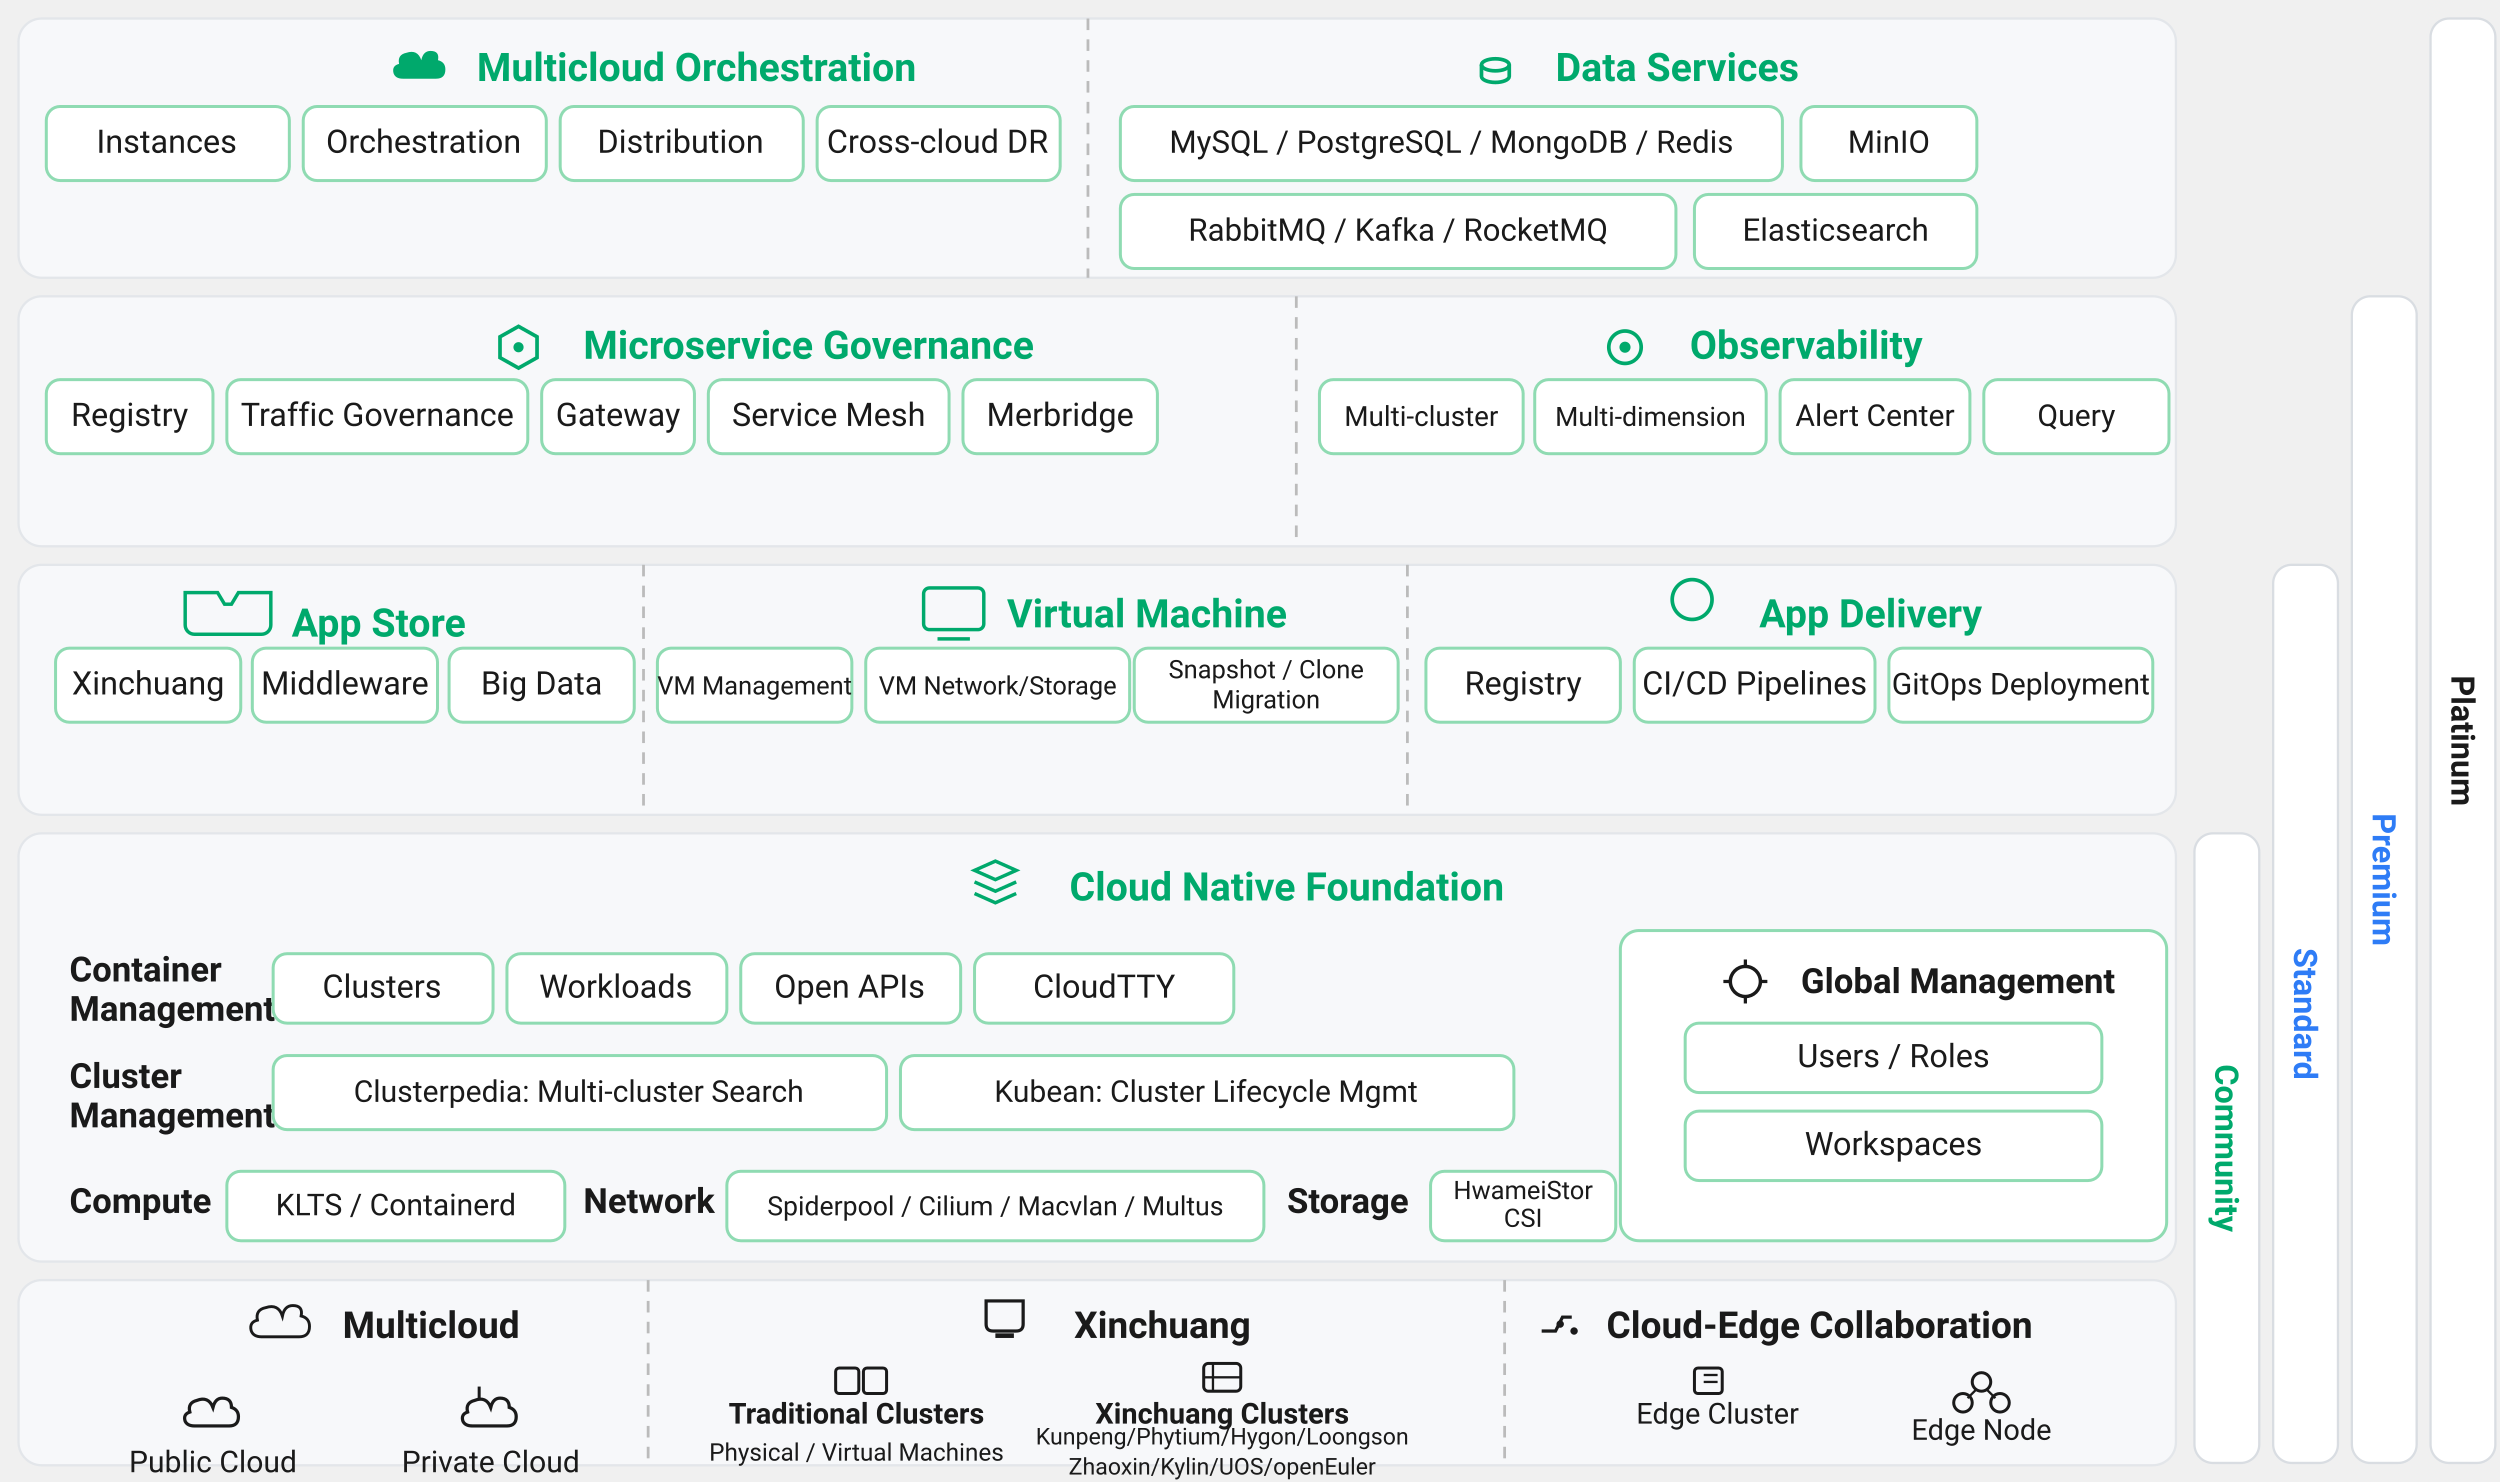
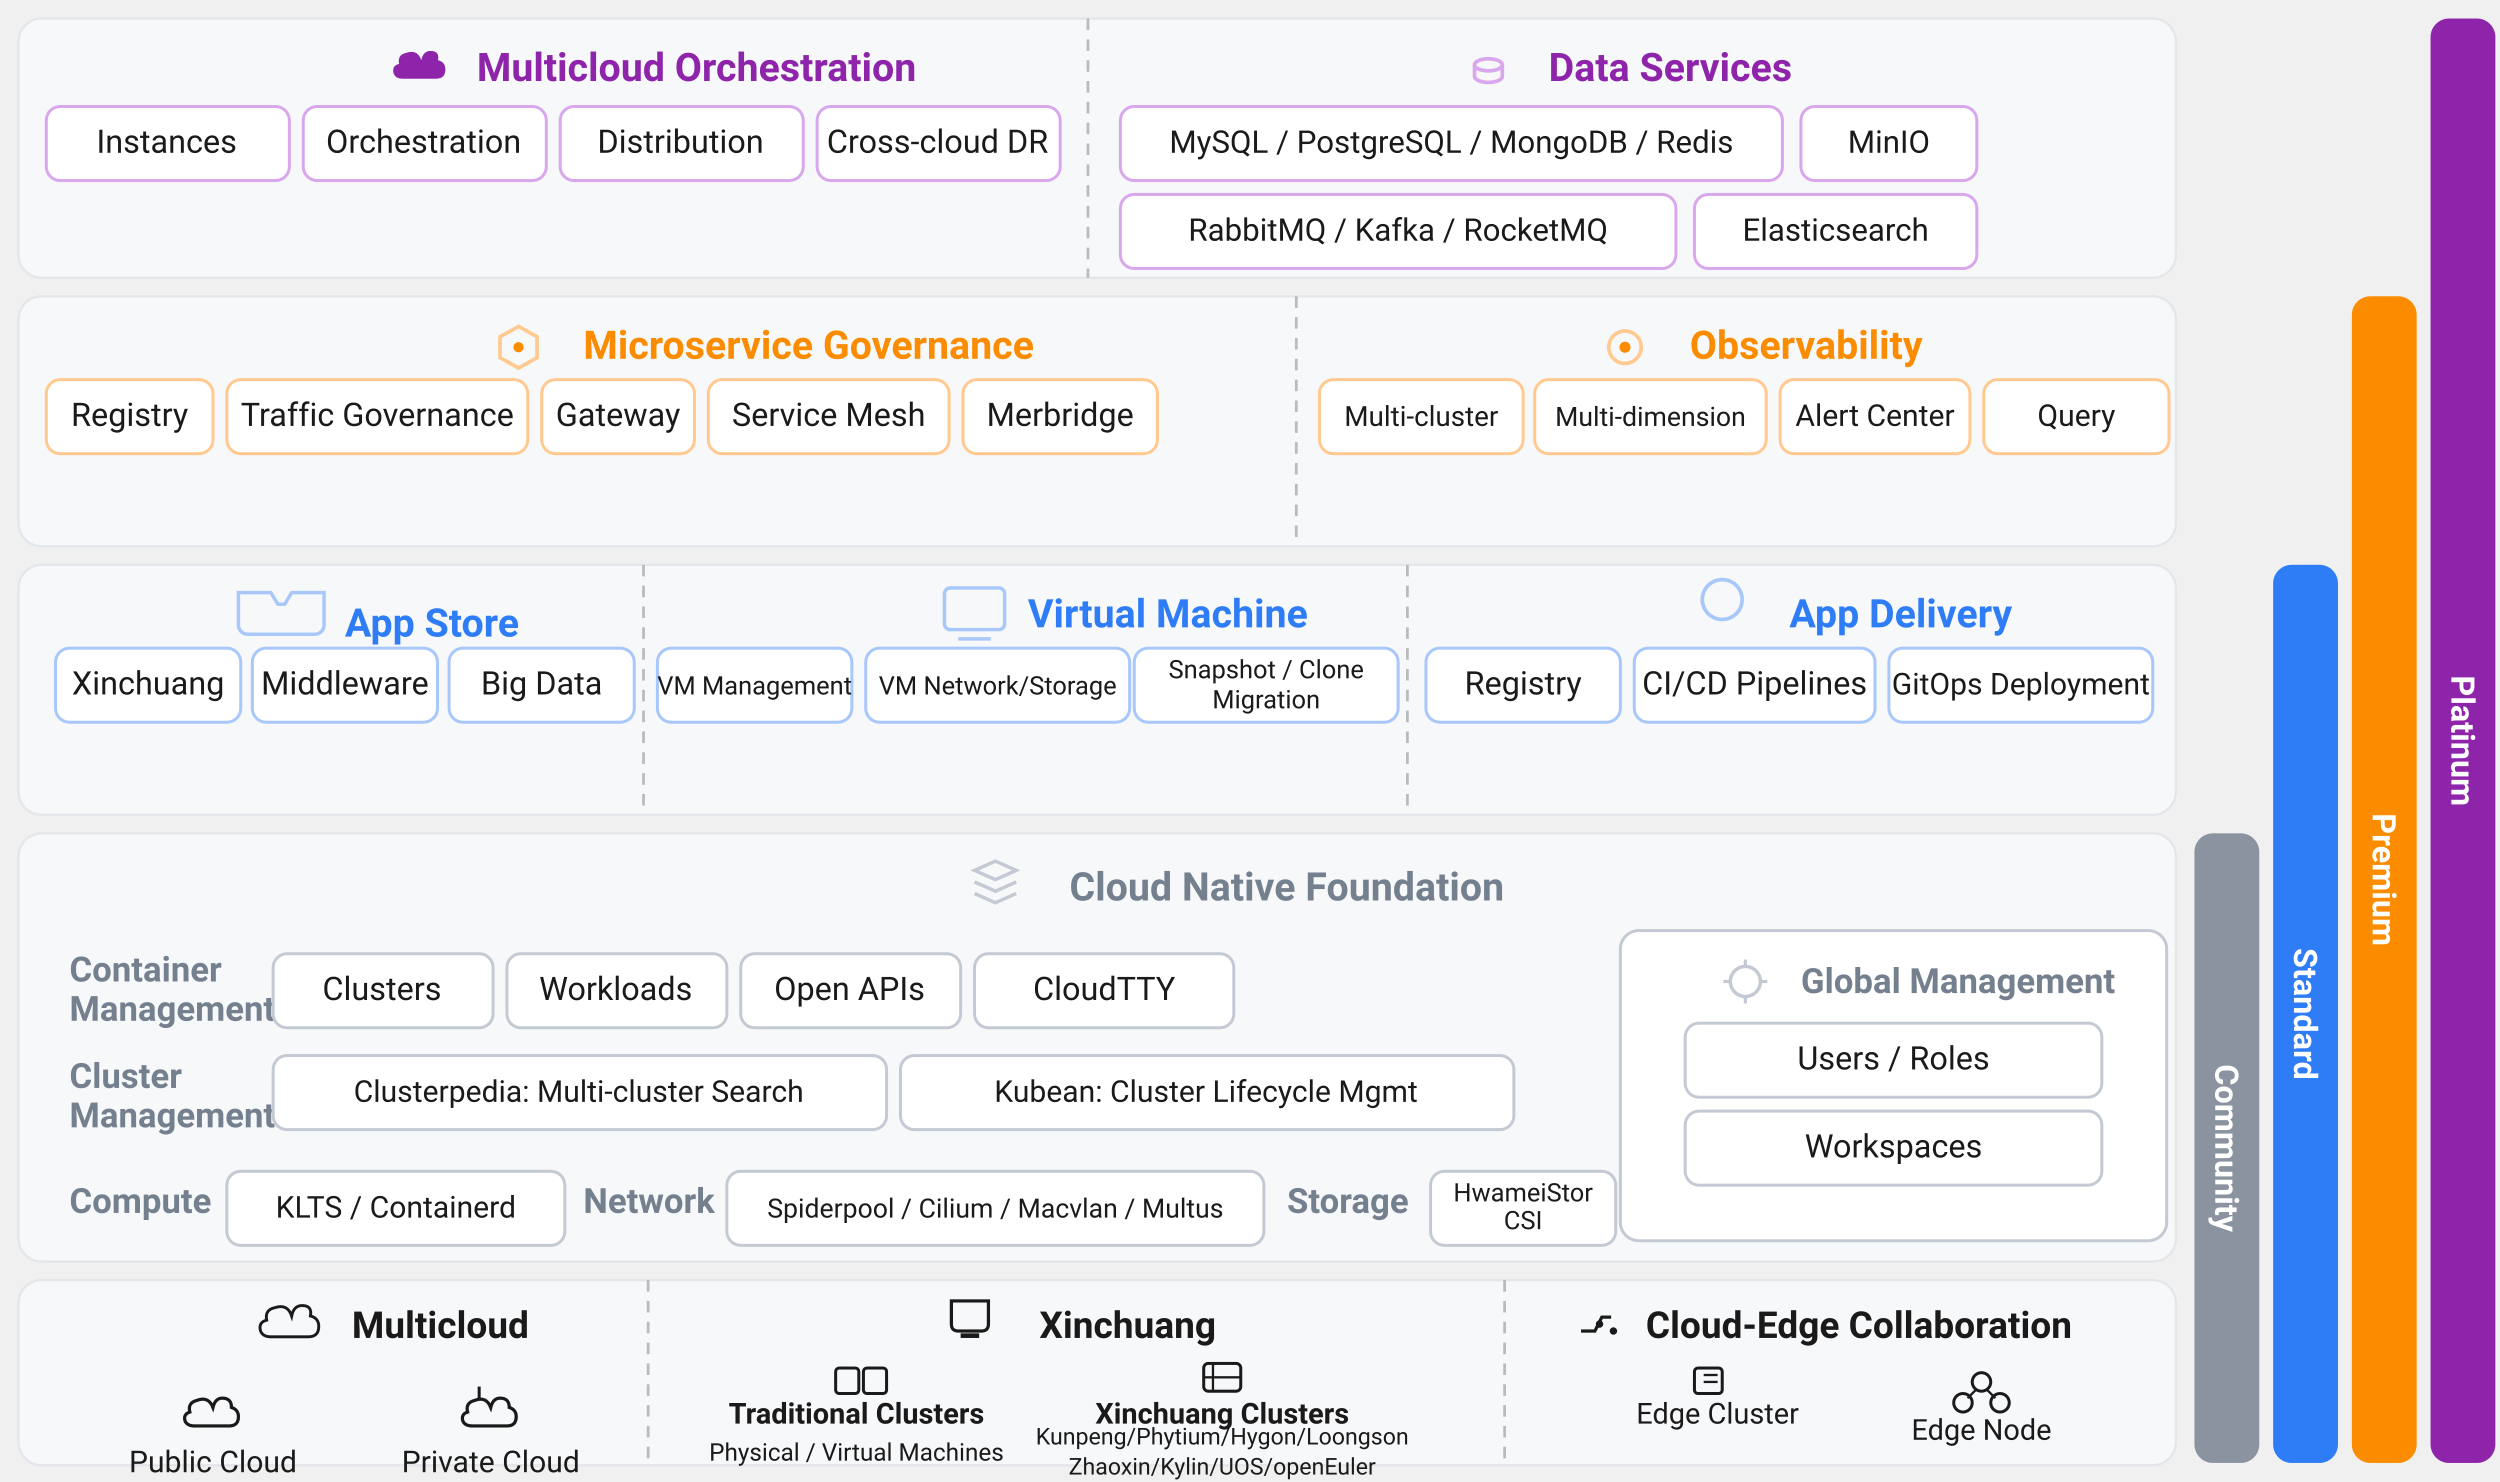
<svg xmlns="http://www.w3.org/2000/svg" class="dce-arch" viewBox="0 0 1080 640" font-family="system-ui,-apple-system,'Segoe UI',Roboto,'Helvetica Neue',Arial,sans-serif">
  <style>
    .dce-arch .a-bg   { fill: #F7F8FA; stroke: #E3E6EA; }
    .dce-arch .a-fill { fill: #ffffff; }
    .dce-arch .a-bar  { fill: #ffffff; stroke: #D9DDE2; }
    .dce-arch .a-fg   { fill: #1a1a1a; }
    .dce-arch .a-fgS  { stroke: #1a1a1a; }
    .dce-arch .a-dash { stroke: #BBBBBB; }
+     .dce-arch .a-tP { fill: #8E24AA; }
+     .dce-arch .a-tO { fill: #FB8C00; }
+     .dce-arch .a-tB { fill: #2E7CF6; }
+     .dce-arch .a-tG { fill: #75808F; }
+     .dce-arch .a-sP { stroke: #D8A7EC; }
+     .dce-arch .a-sO { stroke: #FFC98F; }
+     .dce-arch .a-sB { stroke: #A8C7FA; }
+     .dce-arch .a-sG { stroke: #C4CAD3; }
    @media (prefers-color-scheme: dark) {
      .dce-arch .a-bg   { fill: #1F2227; stroke: #343A44; }
      .dce-arch .a-fill { fill: #2A2F36; }
      .dce-arch .a-bar  { fill: #2A2F36; stroke: #3C434E; }
      .dce-arch .a-fg   { fill: #E6E8EB; }
      .dce-arch .a-fgS  { stroke: #E6E8EB; }
      .dce-arch .a-dash { stroke: #7A8088; }
+       .dce-arch .a-tP { fill: #D1A3E8; }
+       .dce-arch .a-tO { fill: #FFB74D; }
+       .dce-arch .a-tB { fill: #82ADEF; }
+       .dce-arch .a-tG { fill: #A6AEBA; }
    }
  </style>
  <rect x="8" y="8" width="932" height="112" rx="10" class="a-bg" />
  <line x1="470" y1="8" x2="470" y2="120" class="a-dash" stroke-width="1.2" stroke-dasharray="5 4" />
  <g transform="translate(206,30)">
-     <path d="M0,-5 Q-2,-11 -8,-9 Q-13,-8 -12,-3 Q-16,-2 -15,2 Q-14,5 -10,5 L8,5 Q13,5 13,0 Q13,-4 9,-5 Q10,-10 5,-10 Q1,-10 0,-5 Z" fill="#00A96C" transform="translate(-24,0) scale(0.8)" />
-     <text x="0" y="5" font-size="17" font-weight="700" fill="#00A96C">Multicloud Orchestration</text>
-   </g>
-   <g font-size="14" class="a-fg" text-anchor="middle">
-     <rect x="20" y="46" width="105" height="32" rx="6" class="a-fill" stroke="#8FDBB2" stroke-width="1.3" />
+     <path d="M0,-5 Q-2,-11 -8,-9 Q-13,-8 -12,-3 Q-16,-2 -15,2 Q-14,5 -10,5 L8,5 Q13,5 13,0 Q13,-4 9,-5 Q10,-10 5,-10 Q1,-10 0,-5 Z" class="a-tP" transform="translate(-24,0) scale(0.8)" />
+     <text x="0" y="5" font-size="17" font-weight="700" class="a-tP">Multicloud Orchestration</text>
+   </g>
+   <g font-size="14" class="a-fg" text-anchor="middle">
+     <rect x="20" y="46" width="105" height="32" rx="6" class="a-fill a-sP" stroke-width="1.3" />
    <text x="72" y="66">Instances</text>
-     <rect x="131" y="46" width="105" height="32" rx="6" class="a-fill" stroke="#8FDBB2" stroke-width="1.3" />
+     <rect x="131" y="46" width="105" height="32" rx="6" class="a-fill a-sP" stroke-width="1.3" />
    <text x="183" y="66">Orchestration</text>
-     <rect x="242" y="46" width="105" height="32" rx="6" class="a-fill" stroke="#8FDBB2" stroke-width="1.3" />
+     <rect x="242" y="46" width="105" height="32" rx="6" class="a-fill a-sP" stroke-width="1.3" />
    <text x="294" y="66">Distribution</text>
-     <rect x="353" y="46" width="105" height="32" rx="6" class="a-fill" stroke="#8FDBB2" stroke-width="1.3" />
+     <rect x="353" y="46" width="105" height="32" rx="6" class="a-fill a-sP" stroke-width="1.3" />
    <text x="405" y="66">Cross-cloud DR</text>
  </g>
-   <g transform="translate(672,30)">
-     <ellipse cx="-26" cy="-2" rx="6" ry="2.6" fill="none" stroke="#00A96C" stroke-width="1.6" />
-     <path d="M-32,-2 V3 A6,2.6 0 0 0 -20,3 V-2" fill="none" stroke="#00A96C" stroke-width="1.6" />
-     <text x="0" y="5" font-size="17" font-weight="700" fill="#00A96C">Data Services</text>
+   <g transform="translate(669,30)">
+     <ellipse cx="-26" cy="-2" rx="6" ry="2.6" fill="none" class="a-sP" stroke-width="1.6" />
+     <path d="M-32,-2 V3 A6,2.6 0 0 0 -20,3 V-2" fill="none" class="a-sP" stroke-width="1.6" />
+     <text x="0" y="5" font-size="17" font-weight="700" class="a-tP">Data Services</text>
  </g>
  <g font-size="13.5" class="a-fg">
-     <rect x="484" y="46" width="286" height="32" rx="6" class="a-fill" stroke="#8FDBB2" stroke-width="1.3" />
+     <rect x="484" y="46" width="286" height="32" rx="6" class="a-fill a-sP" stroke-width="1.3" />
    <text x="627" y="66" text-anchor="middle">MySQL / PostgreSQL / MongoDB / Redis</text>
-     <rect x="778" y="46" width="76" height="32" rx="6" class="a-fill" stroke="#8FDBB2" stroke-width="1.3" />
+     <rect x="778" y="46" width="76" height="32" rx="6" class="a-fill a-sP" stroke-width="1.3" />
    <text x="816" y="66" text-anchor="middle">MinIO</text>
-     <rect x="484" y="84" width="240" height="32" rx="6" class="a-fill" stroke="#8FDBB2" stroke-width="1.3" />
+     <rect x="484" y="84" width="240" height="32" rx="6" class="a-fill a-sP" stroke-width="1.3" />
    <text x="604" y="104" text-anchor="middle">RabbitMQ / Kafka / RocketMQ</text>
-     <rect x="732" y="84" width="122" height="32" rx="6" class="a-fill" stroke="#8FDBB2" stroke-width="1.3" />
+     <rect x="732" y="84" width="122" height="32" rx="6" class="a-fill a-sP" stroke-width="1.3" />
    <text x="793" y="104" text-anchor="middle">Elasticsearch</text>
  </g>
  <rect x="8" y="128" width="932" height="108" rx="10" class="a-bg" />
  <line x1="560" y1="128" x2="560" y2="236" class="a-dash" stroke-width="1.2" stroke-dasharray="5 4" />
  <g transform="translate(252,150)">
-     <path d="M0,-9 L8,-4.5 L8,4.5 L0,9 L-8,4.5 L-8,-4.5 Z" fill="none" stroke="#00A96C" stroke-width="1.6" transform="translate(-28,0)" />
-     <circle r="2.2" fill="#00A96C" transform="translate(-28,0)" />
-     <text x="0" y="5" font-size="17" font-weight="700" fill="#00A96C">Microservice Governance</text>
-   </g>
-   <g font-size="14" class="a-fg" text-anchor="middle">
-     <rect x="20" y="164" width="72" height="32" rx="6" class="a-fill" stroke="#8FDBB2" stroke-width="1.3" />
+     <path d="M0,-9 L8,-4.5 L8,4.5 L0,9 L-8,4.5 L-8,-4.5 Z" fill="none" class="a-sO" stroke-width="1.6" transform="translate(-28,0)" />
+     <circle r="2.2" class="a-tO" transform="translate(-28,0)" />
+     <text x="0" y="5" font-size="17" font-weight="700" class="a-tO">Microservice Governance</text>
+   </g>
+   <g font-size="14" class="a-fg" text-anchor="middle">
+     <rect x="20" y="164" width="72" height="32" rx="6" class="a-fill a-sO" stroke-width="1.3" />
    <text x="56" y="184">Registry</text>
-     <rect x="98" y="164" width="130" height="32" rx="6" class="a-fill" stroke="#8FDBB2" stroke-width="1.3" />
+     <rect x="98" y="164" width="130" height="32" rx="6" class="a-fill a-sO" stroke-width="1.3" />
    <text x="163" y="184">Traffic Governance</text>
-     <rect x="234" y="164" width="66" height="32" rx="6" class="a-fill" stroke="#8FDBB2" stroke-width="1.3" />
+     <rect x="234" y="164" width="66" height="32" rx="6" class="a-fill a-sO" stroke-width="1.3" />
    <text x="267" y="184">Gateway</text>
-     <rect x="306" y="164" width="104" height="32" rx="6" class="a-fill" stroke="#8FDBB2" stroke-width="1.3" />
+     <rect x="306" y="164" width="104" height="32" rx="6" class="a-fill a-sO" stroke-width="1.3" />
    <text x="358" y="184">Service Mesh</text>
-     <rect x="416" y="164" width="84" height="32" rx="6" class="a-fill" stroke="#8FDBB2" stroke-width="1.3" />
+     <rect x="416" y="164" width="84" height="32" rx="6" class="a-fill a-sO" stroke-width="1.3" />
    <text x="458" y="184">Merbridge</text>
  </g>
  <g transform="translate(730,150)">
-     <circle cx="-28" cy="0" r="7" fill="none" stroke="#00A96C" stroke-width="1.6" />
-     <circle cx="-28" cy="0" r="2.4" fill="#00A96C" />
-     <text x="0" y="5" font-size="17" font-weight="700" fill="#00A96C">Observability</text>
-   </g>
-   <g font-size="14" class="a-fg" text-anchor="middle">
-     <rect x="570" y="164" width="88" height="32" rx="6" class="a-fill" stroke="#8FDBB2" stroke-width="1.3" />
+     <circle cx="-28" cy="0" r="7" fill="none" class="a-sO" stroke-width="1.6" />
+     <circle cx="-28" cy="0" r="2.4" class="a-tO" />
+     <text x="0" y="5" font-size="17" font-weight="700" class="a-tO">Observability</text>
+   </g>
+   <g font-size="14" class="a-fg" text-anchor="middle">
+     <rect x="570" y="164" width="88" height="32" rx="6" class="a-fill a-sO" stroke-width="1.3" />
    <text x="614" y="184" font-size="12">Multi-cluster</text>
-     <rect x="663" y="164" width="100" height="32" rx="6" class="a-fill" stroke="#8FDBB2" stroke-width="1.3" />
+     <rect x="663" y="164" width="100" height="32" rx="6" class="a-fill a-sO" stroke-width="1.3" />
    <text x="713" y="184" font-size="11.5">Multi-dimension</text>
-     <rect x="769" y="164" width="82" height="32" rx="6" class="a-fill" stroke="#8FDBB2" stroke-width="1.3" />
+     <rect x="769" y="164" width="82" height="32" rx="6" class="a-fill a-sO" stroke-width="1.3" />
    <text x="810" y="184" font-size="13">Alert Center</text>
-     <rect x="857" y="164" width="80" height="32" rx="6" class="a-fill" stroke="#8FDBB2" stroke-width="1.3" />
+     <rect x="857" y="164" width="80" height="32" rx="6" class="a-fill a-sO" stroke-width="1.3" />
    <text x="897" y="184" font-size="13">Query</text>
  </g>
  <rect x="8" y="244" width="932" height="108" rx="10" class="a-bg" />
  <line x1="278" y1="244" x2="278" y2="352" class="a-dash" stroke-width="1.2" stroke-dasharray="5 4" />
  <line x1="608" y1="244" x2="608" y2="352" class="a-dash" stroke-width="1.2" stroke-dasharray="5 4" />
-   <g transform="translate(126,266)">
-     <path d="M-32,-6 h14 l3,5 h3 l3,-5 h14 v14 a4,4 0 0 1 -4,4 h-29 a4,4 0 0 1 -4,-4 Z" fill="none" stroke="#00A96C" stroke-width="1.5" transform="translate(-14,-4)" />
-     <text x="0" y="9" font-size="17" font-weight="700" fill="#00A96C">App Store</text>
-   </g>
-   <g font-size="14" class="a-fg" text-anchor="middle">
-     <rect x="24" y="280" width="80" height="32" rx="6" class="a-fill" stroke="#8FDBB2" stroke-width="1.3" />
+   <g transform="translate(149,266)">
+     <path d="M-32,-6 h14 l3,5 h3 l3,-5 h14 v14 a4,4 0 0 1 -4,4 h-29 a4,4 0 0 1 -4,-4 Z" fill="none" class="a-sB" stroke-width="1.5" transform="translate(-14,-4)" />
+     <text x="0" y="9" font-size="17" font-weight="700" class="a-tB">App Store</text>
+   </g>
+   <g font-size="14" class="a-fg" text-anchor="middle">
+     <rect x="24" y="280" width="80" height="32" rx="6" class="a-fill a-sB" stroke-width="1.3" />
    <text x="64" y="300">Xinchuang</text>
-     <rect x="109" y="280" width="80" height="32" rx="6" class="a-fill" stroke="#8FDBB2" stroke-width="1.3" />
+     <rect x="109" y="280" width="80" height="32" rx="6" class="a-fill a-sB" stroke-width="1.3" />
    <text x="149" y="300">Middleware</text>
-     <rect x="194" y="280" width="80" height="32" rx="6" class="a-fill" stroke="#8FDBB2" stroke-width="1.3" />
+     <rect x="194" y="280" width="80" height="32" rx="6" class="a-fill a-sB" stroke-width="1.3" />
    <text x="234" y="300">Big Data</text>
  </g>
-   <g transform="translate(435,266)">
-     <rect x="-36" y="-12" width="26" height="18" rx="2.5" fill="none" stroke="#00A96C" stroke-width="1.5" />
-     <line x1="-30" y1="10" x2="-16" y2="10" stroke="#00A96C" stroke-width="1.5" />
-     <text x="0" y="5" font-size="17" font-weight="700" fill="#00A96C">Virtual Machine</text>
-   </g>
-   <g font-size="13" class="a-fg" text-anchor="middle">
-     <rect x="284" y="280" width="84" height="32" rx="6" class="a-fill" stroke="#8FDBB2" stroke-width="1.3" />
+   <g transform="translate(444,266)">
+     <rect x="-36" y="-12" width="26" height="18" rx="2.5" fill="none" class="a-sB" stroke-width="1.5" />
+     <line x1="-30" y1="10" x2="-16" y2="10" class="a-sB" stroke-width="1.5" />
+     <text x="0" y="5" font-size="17" font-weight="700" class="a-tB">Virtual Machine</text>
+   </g>
+   <g font-size="13" class="a-fg" text-anchor="middle">
+     <rect x="284" y="280" width="84" height="32" rx="6" class="a-fill a-sB" stroke-width="1.3" />
    <text x="326" y="300" font-size="11">VM Management</text>
-     <rect x="374" y="280" width="114" height="32" rx="6" class="a-fill" stroke="#8FDBB2" stroke-width="1.3" />
+     <rect x="374" y="280" width="114" height="32" rx="6" class="a-fill a-sB" stroke-width="1.3" />
    <text x="431" y="300" font-size="11">VM Network/Storage</text>
-     <rect x="490" y="280" width="114" height="32" rx="6" class="a-fill" stroke="#8FDBB2" stroke-width="1.3" />
+     <rect x="490" y="280" width="114" height="32" rx="6" class="a-fill a-sB" stroke-width="1.3" />
    <text x="547" y="293" font-size="11">Snapshot / Clone</text>
    <text x="547" y="306" font-size="11">Migration</text>
  </g>
-   <g transform="translate(760,266)">
-     <path d="M-34,-6 A8,8 0 1 1 -20,4 M-20,4 A8,8 0 1 1 -34,-6" fill="none" stroke="#00A96C" stroke-width="1.6" transform="translate(-2,-6)" />
-     <text x="0" y="5" font-size="17" font-weight="700" fill="#00A96C">App Delivery</text>
-   </g>
-   <g font-size="14" class="a-fg" text-anchor="middle">
-     <rect x="616" y="280" width="84" height="32" rx="6" class="a-fill" stroke="#8FDBB2" stroke-width="1.3" />
+   <g transform="translate(773,266)">
+     <path d="M-34,-6 A8,8 0 1 1 -20,4 M-20,4 A8,8 0 1 1 -34,-6" fill="none" class="a-sB" stroke-width="1.6" transform="translate(-2,-6)" />
+     <text x="0" y="5" font-size="17" font-weight="700" class="a-tB">App Delivery</text>
+   </g>
+   <g font-size="14" class="a-fg" text-anchor="middle">
+     <rect x="616" y="280" width="84" height="32" rx="6" class="a-fill a-sB" stroke-width="1.3" />
    <text x="658" y="300">Registry</text>
-     <rect x="706" y="280" width="104" height="32" rx="6" class="a-fill" stroke="#8FDBB2" stroke-width="1.3" />
+     <rect x="706" y="280" width="104" height="32" rx="6" class="a-fill a-sB" stroke-width="1.3" />
    <text x="758" y="300">CI/CD Pipelines</text>
-     <rect x="816" y="280" width="114" height="32" rx="6" class="a-fill" stroke="#8FDBB2" stroke-width="1.3" />
+     <rect x="816" y="280" width="114" height="32" rx="6" class="a-fill a-sB" stroke-width="1.3" />
    <text x="873" y="300" font-size="13">GitOps Deployment</text>
  </g>
  <rect x="8" y="360" width="932" height="185" rx="10" class="a-bg" />
  <g transform="translate(462,384)">
-     <path d="M-9,-6 L0,-10 L9,-6 L0,-2 Z M-9,-1 L0,3 L9,-1 M-9,4 L0,8 L9,4" fill="none" stroke="#00A96C" stroke-width="1.5" transform="translate(-32,-2)" />
-     <text x="0" y="5" font-size="17" font-weight="700" fill="#00A96C">Cloud Native Foundation</text>
-   </g>
-   <rect x="700" y="402" width="236" height="134" rx="8" class="a-fill" stroke="#8FDBB2" stroke-width="1.3" />
+     <path d="M-9,-6 L0,-10 L9,-6 L0,-2 Z M-9,-1 L0,3 L9,-1 M-9,4 L0,8 L9,4" fill="none" class="a-sG" stroke-width="1.5" transform="translate(-32,-2)" />
+     <text x="0" y="5" font-size="17" font-weight="700" class="a-tG">Cloud Native Foundation</text>
+   </g>
+   <rect x="700" y="402" width="236" height="134" rx="8" class="a-fill a-sG" stroke-width="1.3" />
  <g transform="translate(778,424)">
-     <circle cx="-24" cy="0" r="6.5" fill="none" class="a-fgS" stroke-width="1.5" />
-     <g class="a-fgS" stroke-width="1.4">
+     <circle cx="-24" cy="0" r="6.5" fill="none" class="a-sG" stroke-width="1.5" />
+     <g class="a-sG" stroke-width="1.4">
      <line x1="-24" y1="-9.5" x2="-24" y2="-6.5" />
      <line x1="-24" y1="6.5" x2="-24" y2="9.5" />
      <line x1="-33.5" y1="0" x2="-30.5" y2="0" />
      <line x1="-17.5" y1="0" x2="-14.5" y2="0" />
    </g>
-     <text x="0" y="5" font-size="15" font-weight="700" class="a-fg">Global Management</text>
-   </g>
-   <g font-size="14" class="a-fg" text-anchor="middle">
-     <rect x="728" y="442" width="180" height="30" rx="6" class="a-fill" stroke="#8FDBB2" stroke-width="1.3" />
-     <text x="818" y="461">Users / Roles</text>
-     <rect x="728" y="480" width="180" height="30" rx="6" class="a-fill" stroke="#8FDBB2" stroke-width="1.3" />
-     <text x="818" y="499">Workspaces</text>
-   </g>
-   <text x="30" y="424" font-size="15" font-weight="700" class="a-fg">Container</text>
-   <text x="30" y="441" font-size="15" font-weight="700" class="a-fg">Management</text>
-   <g font-size="14" class="a-fg" text-anchor="middle">
-     <rect x="118" y="412" width="95" height="30" rx="6" class="a-fill" stroke="#8FDBB2" stroke-width="1.3" />
-     <text x="165" y="431">Clusters</text>
-     <rect x="219" y="412" width="95" height="30" rx="6" class="a-fill" stroke="#8FDBB2" stroke-width="1.3" />
-     <text x="266" y="431">Workloads</text>
-     <rect x="320" y="412" width="95" height="30" rx="6" class="a-fill" stroke="#8FDBB2" stroke-width="1.3" />
-     <text x="367" y="431">Open APIs</text>
-     <rect x="421" y="412" width="112" height="30" rx="6" class="a-fill" stroke="#8FDBB2" stroke-width="1.3" />
-     <text x="477" y="431">CloudTTY</text>
-   </g>
-   <text x="30" y="470" font-size="15" font-weight="700" class="a-fg">Cluster</text>
-   <text x="30" y="487" font-size="15" font-weight="700" class="a-fg">Management</text>
-   <g font-size="14" class="a-fg" text-anchor="middle">
-     <rect x="118" y="456" width="265" height="32" rx="6" class="a-fill" stroke="#8FDBB2" stroke-width="1.3" />
+     <text x="0" y="5" font-size="15" font-weight="700" class="a-tG">Global Management</text>
+   </g>
+   <g font-size="14" class="a-fg" text-anchor="middle">
+     <rect x="728" y="442" width="180" height="32" rx="6" class="a-fill a-sG" stroke-width="1.3" />
+     <text x="818" y="462">Users / Roles</text>
+     <rect x="728" y="480" width="180" height="32" rx="6" class="a-fill a-sG" stroke-width="1.3" />
+     <text x="818" y="500">Workspaces</text>
+   </g>
+   <text x="30" y="424" font-size="15" font-weight="700" class="a-tG">Container</text>
+   <text x="30" y="441" font-size="15" font-weight="700" class="a-tG">Management</text>
+   <g font-size="14" class="a-fg" text-anchor="middle">
+     <rect x="118" y="412" width="95" height="32" rx="6" class="a-fill a-sG" stroke-width="1.3" />
+     <text x="165" y="432">Clusters</text>
+     <rect x="219" y="412" width="95" height="32" rx="6" class="a-fill a-sG" stroke-width="1.3" />
+     <text x="266" y="432">Workloads</text>
+     <rect x="320" y="412" width="95" height="32" rx="6" class="a-fill a-sG" stroke-width="1.3" />
+     <text x="367" y="432">Open APIs</text>
+     <rect x="421" y="412" width="112" height="32" rx="6" class="a-fill a-sG" stroke-width="1.3" />
+     <text x="477" y="432">CloudTTY</text>
+   </g>
+   <text x="30" y="470" font-size="15" font-weight="700" class="a-tG">Cluster</text>
+   <text x="30" y="487" font-size="15" font-weight="700" class="a-tG">Management</text>
+   <g font-size="14" class="a-fg" text-anchor="middle">
+     <rect x="118" y="456" width="265" height="32" rx="6" class="a-fill a-sG" stroke-width="1.3" />
    <text x="250" y="476" font-size="13">Clusterpedia: Multi-cluster Search</text>
-     <rect x="389" y="456" width="265" height="32" rx="6" class="a-fill" stroke="#8FDBB2" stroke-width="1.3" />
+     <rect x="389" y="456" width="265" height="32" rx="6" class="a-fill a-sG" stroke-width="1.3" />
    <text x="521" y="476" font-size="13">Kubean: Cluster Lifecycle Mgmt</text>
  </g>
-   <g font-size="15" font-weight="700" class="a-fg">
+   <g font-size="15" font-weight="700" class="a-tG">
    <text x="30" y="524">Compute</text>
    <text x="252" y="524">Network</text>
    <text x="556" y="524">Storage</text>
  </g>
  <g font-size="13" class="a-fg" text-anchor="middle">
-     <rect x="98" y="506" width="146" height="30" rx="6" class="a-fill" stroke="#8FDBB2" stroke-width="1.3" />
-     <text x="171" y="525">KLTS / Containerd</text>
-     <rect x="314" y="506" width="232" height="30" rx="6" class="a-fill" stroke="#8FDBB2" stroke-width="1.3" />
-     <text x="430" y="525" font-size="11.5">Spiderpool / Cilium / Macvlan / Multus</text>
-     <rect x="618" y="506" width="80" height="30" rx="6" class="a-fill" stroke="#8FDBB2" stroke-width="1.3" />
-     <text x="658" y="518" font-size="11">HwameiStor</text>
-     <text x="658" y="530" font-size="11">CSI</text>
+     <rect x="98" y="506" width="146" height="32" rx="6" class="a-fill a-sG" stroke-width="1.3" />
+     <text x="171" y="526">KLTS / Containerd</text>
+     <rect x="314" y="506" width="232" height="32" rx="6" class="a-fill a-sG" stroke-width="1.3" />
+     <text x="430" y="526" font-size="11.5">Spiderpool / Cilium / Macvlan / Multus</text>
+     <rect x="618" y="506" width="80" height="32" rx="6" class="a-fill a-sG" stroke-width="1.3" />
+     <text x="658" y="519" font-size="11">HwameiStor</text>
+     <text x="658" y="531" font-size="11">CSI</text>
  </g>
  <rect x="8" y="553" width="932" height="80" rx="10" class="a-bg" />
  <line x1="280" y1="553" x2="280" y2="633" class="a-dash" stroke-width="1.2" stroke-dasharray="5 4" />
  <line x1="650" y1="553" x2="650" y2="633" class="a-dash" stroke-width="1.2" stroke-dasharray="5 4" />
-   <g transform="translate(148,573)">
+   <g transform="translate(152,573)">
    <path d="M0,-5 Q-2,-11 -8,-9 Q-13,-8 -12,-3 Q-16,-2 -15,2 Q-14,5 -10,5 L8,5 Q13,5 13,0 Q13,-4 9,-5 Q10,-10 5,-10 Q1,-10 0,-5 Z" fill="none" class="a-fgS" stroke-width="1.4" transform="translate(-26,0) scale(0.9)" />
    <text x="0" y="5" font-size="16" font-weight="700" class="a-fg">Multicloud</text>
  </g>
  <g font-size="13" class="a-fg" text-anchor="middle">
    <g transform="translate(92,612)">
      <path d="M0,-4 Q-2,-9 -7,-7 Q-11,-6 -10,-2 Q-13,-1 -12,2 Q-11,4 -8,4 L7,4 Q11,4 11,0 Q11,-3 8,-4 Q8,-8 4,-8 Q1,-8 0,-4 Z" fill="none" class="a-fgS" stroke-width="1.4" />
      <text y="24">Public Cloud</text>
    </g>
    <g transform="translate(212,612)">
      <path d="M0,-4 Q-2,-9 -7,-7 Q-11,-6 -10,-2 Q-13,-1 -12,2 Q-11,4 -8,4 L7,4 Q11,4 11,0 Q11,-3 8,-4 Q8,-8 4,-8 Q1,-8 0,-4 Z" fill="none" class="a-fgS" stroke-width="1.4" />
      <line x1="-5" y1="-8" x2="-5" y2="-13" class="a-fgS" stroke-width="1.3" />
      <text y="24">Private Cloud</text>
    </g>
  </g>
-   <g transform="translate(464,573)">
+   <g transform="translate(449,573)">
    <path d="M-8,-9 h16 v10 q0,3 -3,3 h-10 q-3,0 -3,-3 Z" fill="none" class="a-fgS" stroke-width="1.4" transform="translate(-30,-2)" />
    <rect x="-34" y="3" width="8" height="2" class="a-fg" />
    <text x="0" y="5" font-size="16" font-weight="700" class="a-fg">Xinchuang</text>
  </g>
  <g font-size="13" class="a-fg" text-anchor="middle">
    <g transform="translate(370,612)">
      <rect x="-9" y="-21" width="10" height="11" rx="1.5" fill="none" class="a-fgS" stroke-width="1.3" />
      <rect x="3" y="-21" width="10" height="11" rx="1.5" fill="none" class="a-fgS" stroke-width="1.3" />
      <text y="3" font-size="12.5" font-weight="600">Traditional Clusters</text>
      <text y="19" font-size="10.5">Physical / Virtual Machines</text>
    </g>
    <g transform="translate(528,612)">
      <rect x="-8" y="-23" width="16" height="12" rx="2" fill="none" class="a-fgS" stroke-width="1.3" />
      <line x1="-4" y1="-23" x2="-4" y2="-11" class="a-fgS" stroke-width="1" />
      <line x1="-8" y1="-17" x2="8" y2="-17" class="a-fgS" stroke-width="1" />
      <text y="3" font-size="12.5" font-weight="600">Xinchuang Clusters</text>
      <text y="12" font-size="10">Kunpeng/Phytium/Hygon/Loongson</text>
      <text y="25" font-size="10">Zhaoxin/Kylin/UOS/openEuler</text>
    </g>
  </g>
-   <g transform="translate(694,573)">
+   <g transform="translate(711,573)">
    <path d="M-28,2 h6 l3,-6 h4" fill="none" class="a-fgS" stroke-width="1.4" />
    <circle cx="-14" cy="2" r="1.6" class="a-fg" />
    <circle cx="-20" cy="-1" r="1.6" class="a-fg" />
    <text x="0" y="5" font-size="16" font-weight="700" class="a-fg">Cloud-Edge Collaboration</text>
  </g>
  <g font-size="13" class="a-fg" text-anchor="middle">
    <g transform="translate(742,612)">
      <rect x="-10" y="-21" width="12" height="11" rx="1.5" fill="none" class="a-fgS" stroke-width="1.3" />
      <line x1="-6" y1="-18" x2="0" y2="-18" class="a-fgS" stroke-width="1" />
      <line x1="-6" y1="-15" x2="0" y2="-15" class="a-fgS" stroke-width="1" />
      <text y="3" font-size="12.5">Edge Cluster</text>
    </g>
    <g transform="translate(856,610)">
      <circle cx="0" cy="-13" r="4" fill="none" class="a-fgS" stroke-width="1.3" />
      <circle cx="-8" cy="-4" r="4" fill="none" class="a-fgS" stroke-width="1.3" />
      <circle cx="8" cy="-4" r="4" fill="none" class="a-fgS" stroke-width="1.3" />
      <line x1="-2" y1="-10" x2="-6" y2="-6" class="a-fgS" stroke-width="1" />
      <line x1="2" y1="-10" x2="6" y2="-6" class="a-fgS" stroke-width="1" />
      <text y="12" font-size="12.5">Edge Node</text>
    </g>
  </g>
  <g font-size="14" font-weight="700" text-anchor="middle">
-     <rect x="948" y="360" width="28" height="272" rx="8" class="a-bar" />
-     <text x="957" y="496" fill="#00A96C" transform="rotate(90 957 496)">Community</text>
-     <rect x="982" y="244" width="28" height="388" rx="8" class="a-bar" />
-     <text x="991" y="438" fill="#2E7CF6" transform="rotate(90 991 438)">Standard</text>
-     <rect x="1016" y="128" width="28" height="504" rx="8" class="a-bar" />
-     <text x="1025" y="380" fill="#2E7CF6" transform="rotate(90 1025 380)">Premium</text>
-     <rect x="1050" y="8" width="28" height="624" rx="8" class="a-bar" />
-     <text x="1059" y="320" class="a-fg" transform="rotate(90 1059 320)">Platinum</text>
+     <rect x="948" y="360" width="28" height="272" rx="8" fill="#8B93A1" />
+     <text x="957" y="496" fill="#ffffff" transform="rotate(90 957 496)">Community</text>
+     <rect x="982" y="244" width="28" height="388" rx="8" fill="#2E7CF6" />
+     <text x="991" y="438" fill="#ffffff" transform="rotate(90 991 438)">Standard</text>
+     <rect x="1016" y="128" width="28" height="504" rx="8" fill="#FB8C00" />
+     <text x="1025" y="380" fill="#ffffff" transform="rotate(90 1025 380)">Premium</text>
+     <rect x="1050" y="8" width="28" height="624" rx="8" fill="#8E24AA" />
+     <text x="1059" y="320" fill="#ffffff" transform="rotate(90 1059 320)">Platinum</text>
  </g>
</svg>
